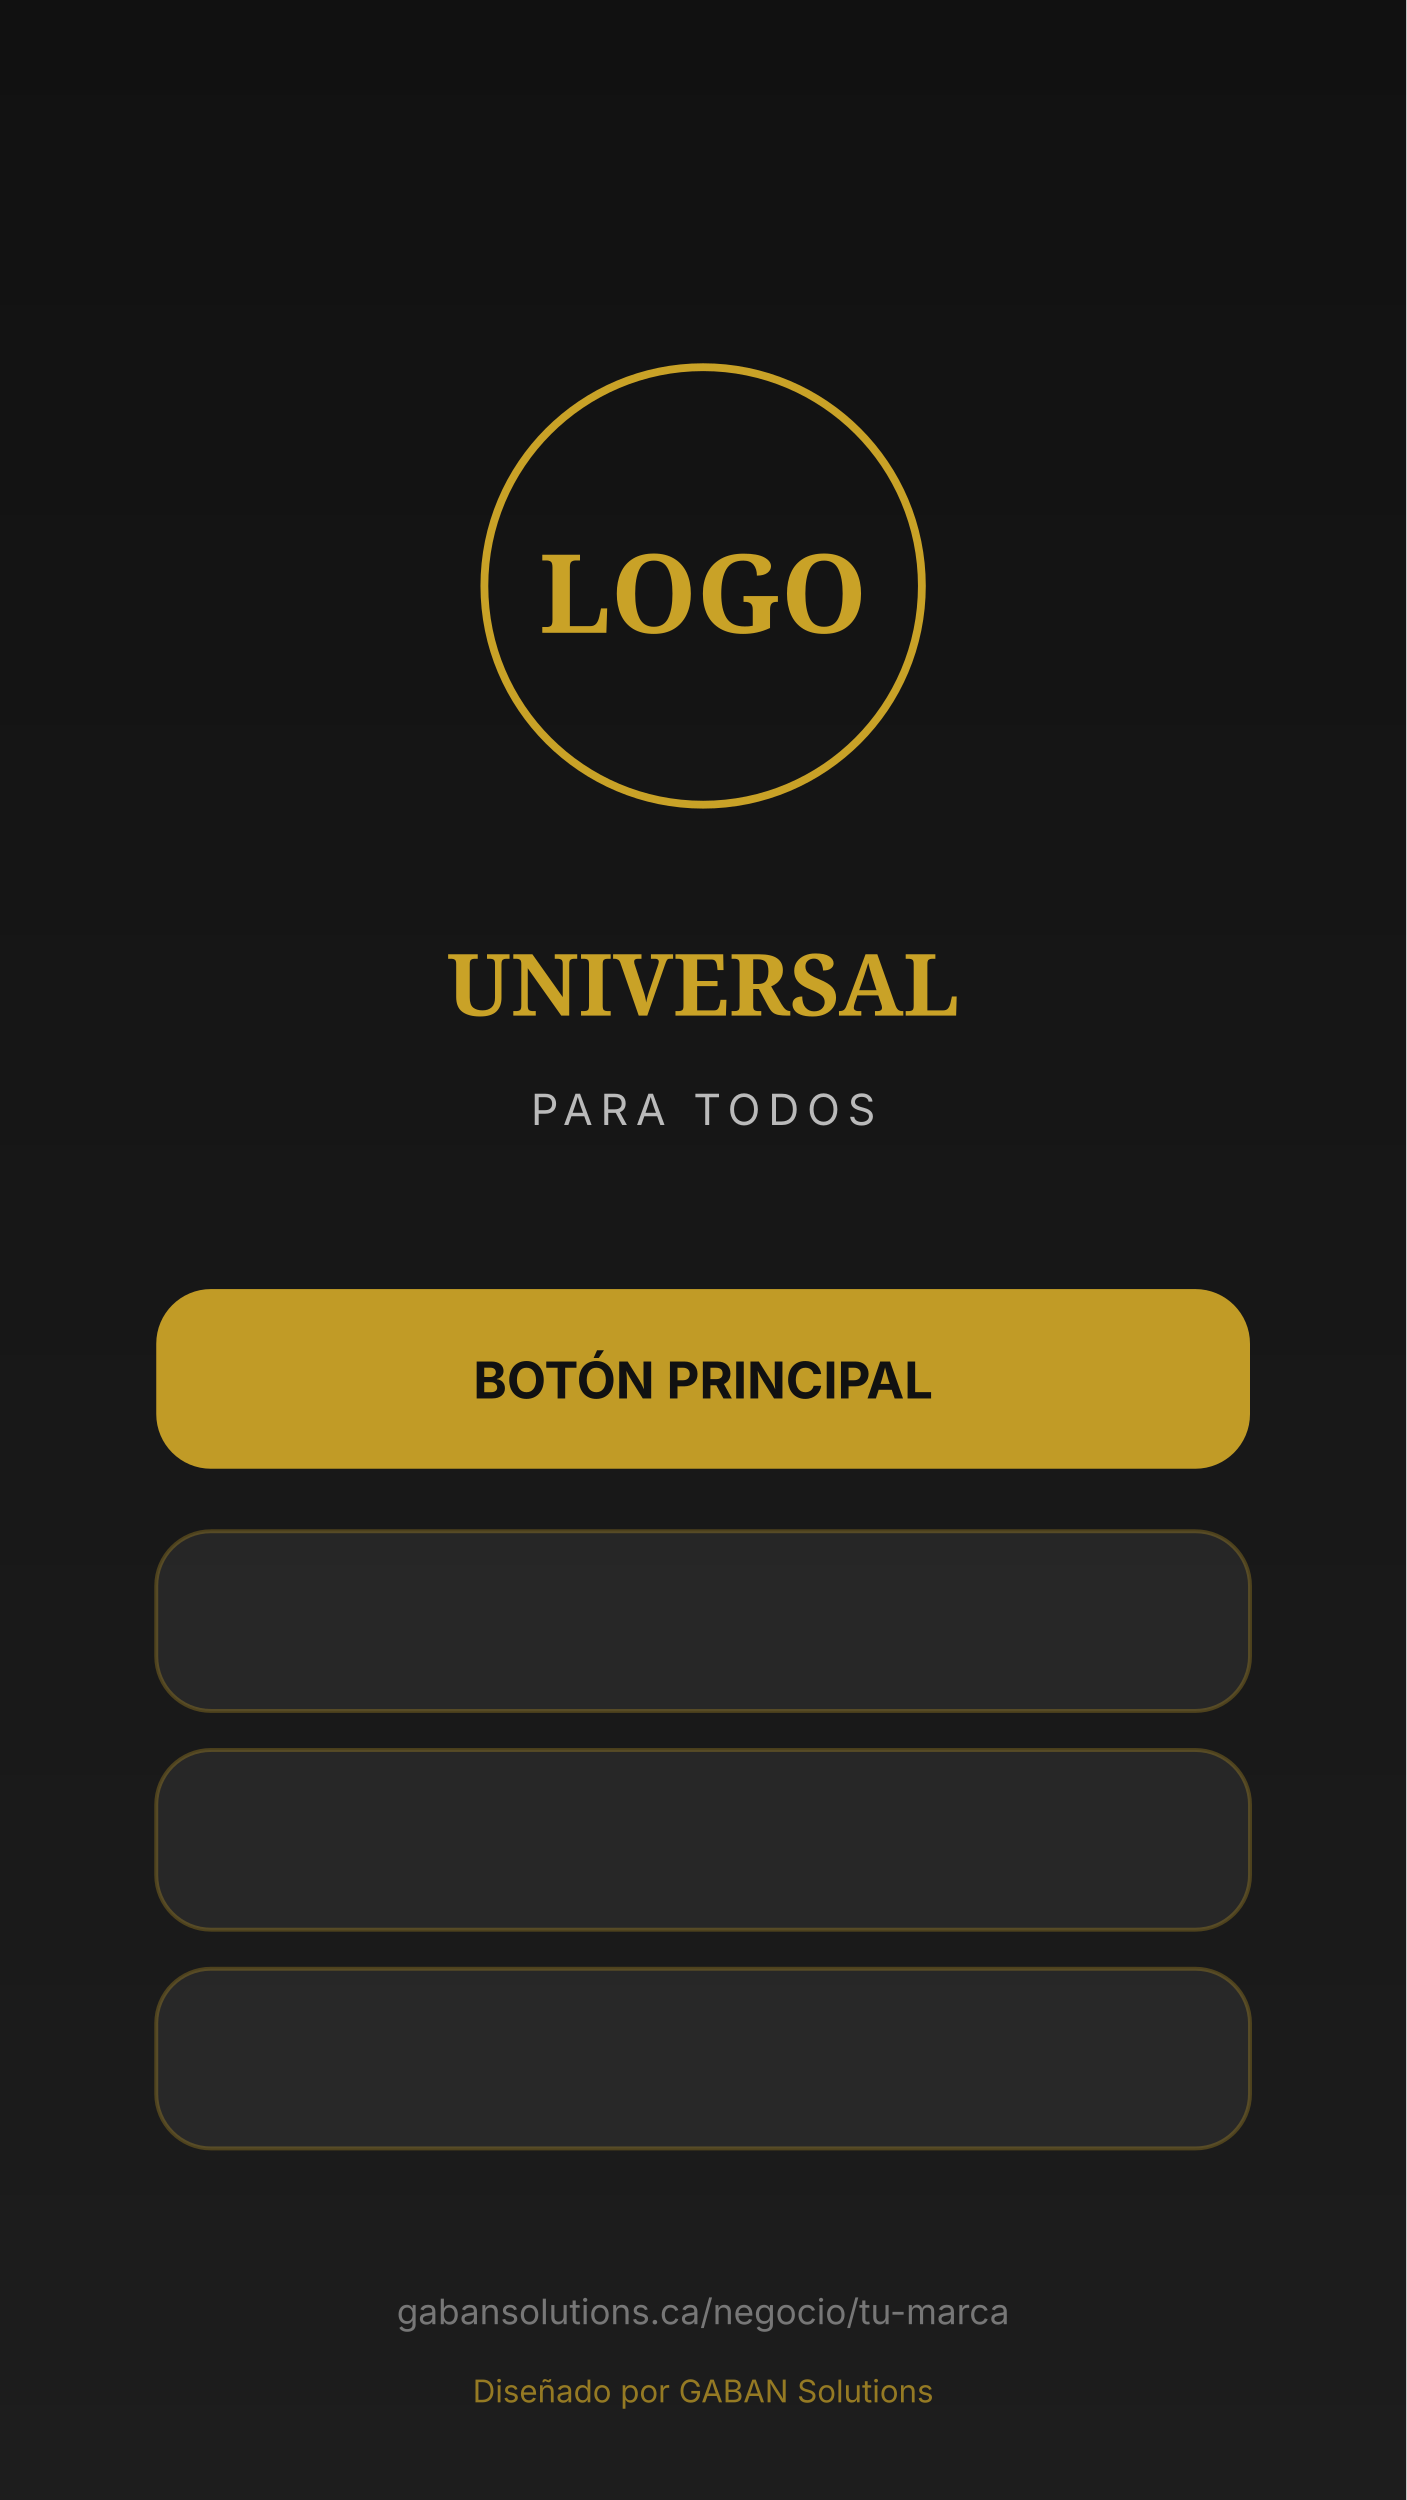
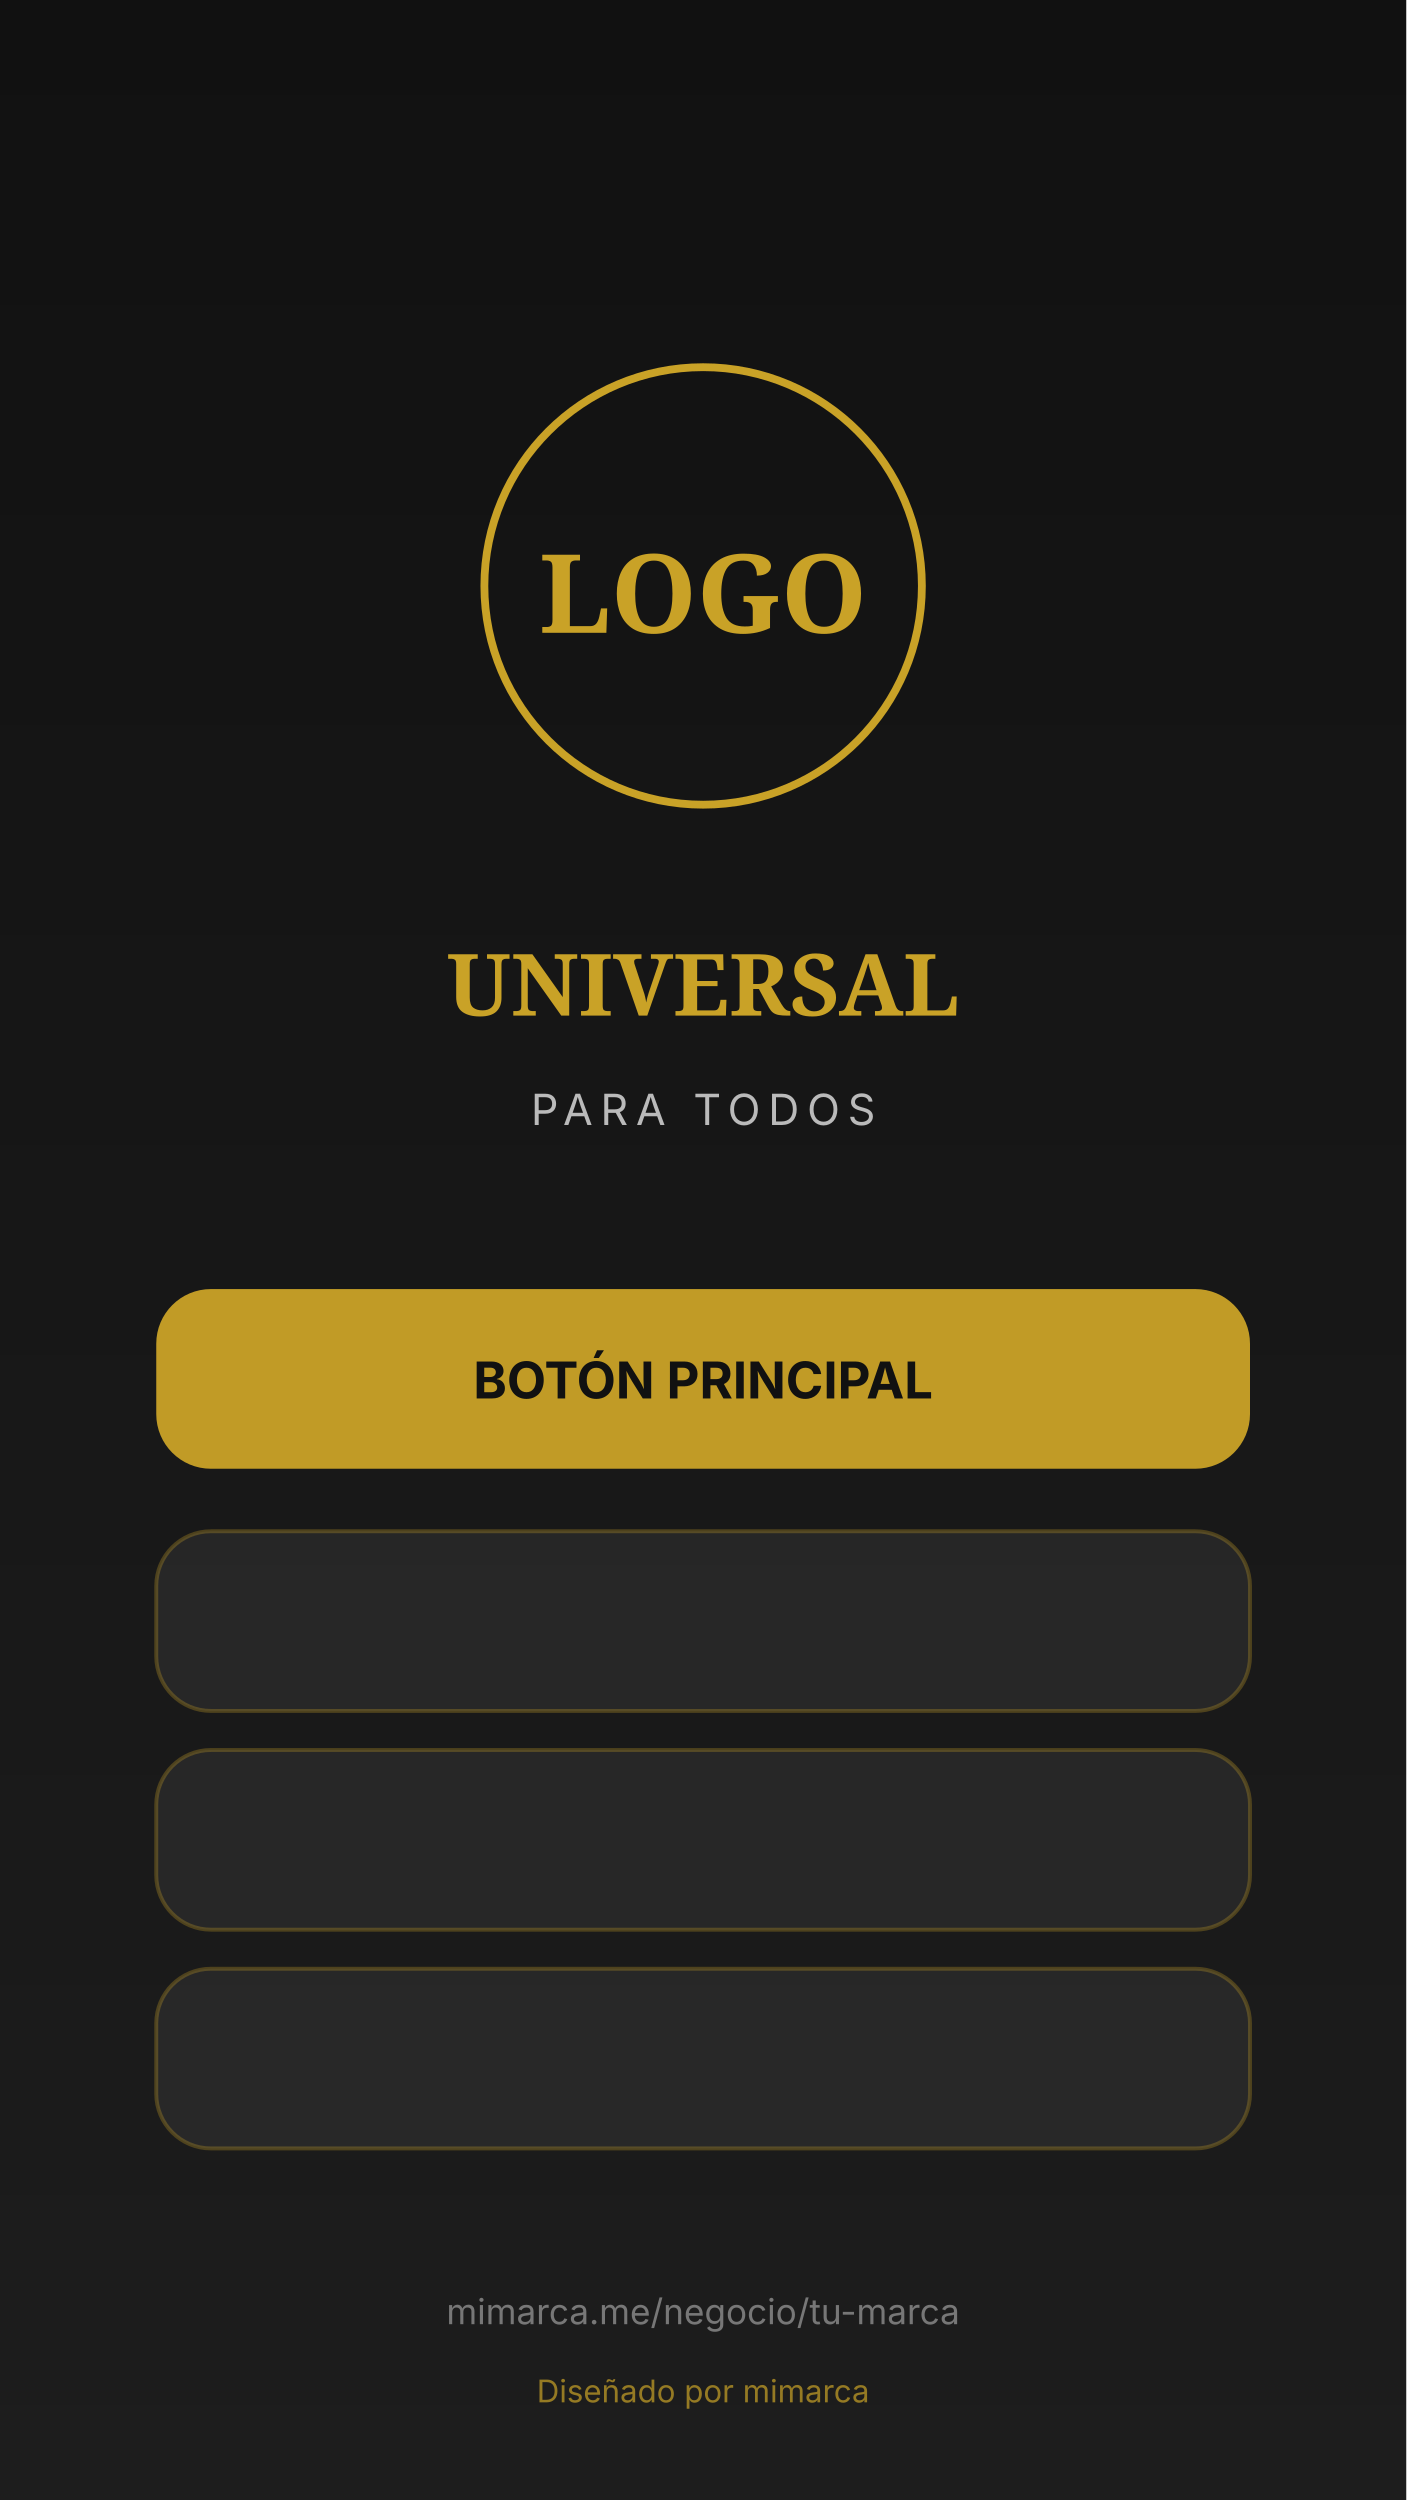
<svg xmlns="http://www.w3.org/2000/svg" viewBox="0 0 360 640" width="360" height="640">
  <defs>
    <linearGradient id="bg" x1="0" y1="0" x2="0" y2="1">
      <stop offset="0%" stop-color="#111111" />
      <stop offset="100%" stop-color="#1d1d1d" />
    </linearGradient>
  </defs>
  <rect width="360" height="640" fill="url(#bg)" />
  <circle cx="180" cy="150" r="56" fill="none" stroke="#c9a227" stroke-width="2" />
  <text x="180" y="162" text-anchor="middle" font-family="Georgia, serif" font-size="28" fill="#c9a227" font-weight="700">LOGO</text>
  <text x="180" y="260" text-anchor="middle" font-family="Georgia, serif" font-size="22" fill="#c9a227" font-weight="700">UNIVERSAL</text>
  <text x="180" y="288" text-anchor="middle" font-family="Inter, sans-serif" font-size="11" fill="rgba(255,255,255,0.7)" letter-spacing="2">PARA TODOS</text>
  <rect x="40" y="330" width="280" height="46" rx="14" fill="#c9a227" opacity="0.95" />
  <text x="180" y="358" text-anchor="middle" font-family="Inter, sans-serif" font-size="13" fill="#111" font-weight="700">BOTÓN PRINCIPAL</text>
  <rect x="40" y="392" width="280" height="46" rx="14" fill="rgba(255,255,255,0.06)" stroke="#c9a227" stroke-opacity="0.3" />
  <rect x="40" y="448" width="280" height="46" rx="14" fill="rgba(255,255,255,0.06)" stroke="#c9a227" stroke-opacity="0.3" />
  <rect x="40" y="504" width="280" height="46" rx="14" fill="rgba(255,255,255,0.06)" stroke="#c9a227" stroke-opacity="0.3" />
-   <text x="180" y="595" text-anchor="middle" font-family="Inter, sans-serif" font-size="9" fill="rgba(255,255,255,0.4)">gabansolutions.ca/negocio/tu-marca</text>
-   <text x="180" y="615" text-anchor="middle" font-family="Inter, sans-serif" font-size="8" fill="#c9a227" opacity="0.7">Diseñado por GABAN Solutions</text>
+   <text x="180" y="595" text-anchor="middle" font-family="Inter, sans-serif" font-size="9" fill="rgba(255,255,255,0.4)">mimarca.me/negocio/tu-marca</text>
+   <text x="180" y="615" text-anchor="middle" font-family="Inter, sans-serif" font-size="8" fill="#c9a227" opacity="0.7">Diseñado por mimarca</text>
</svg>
